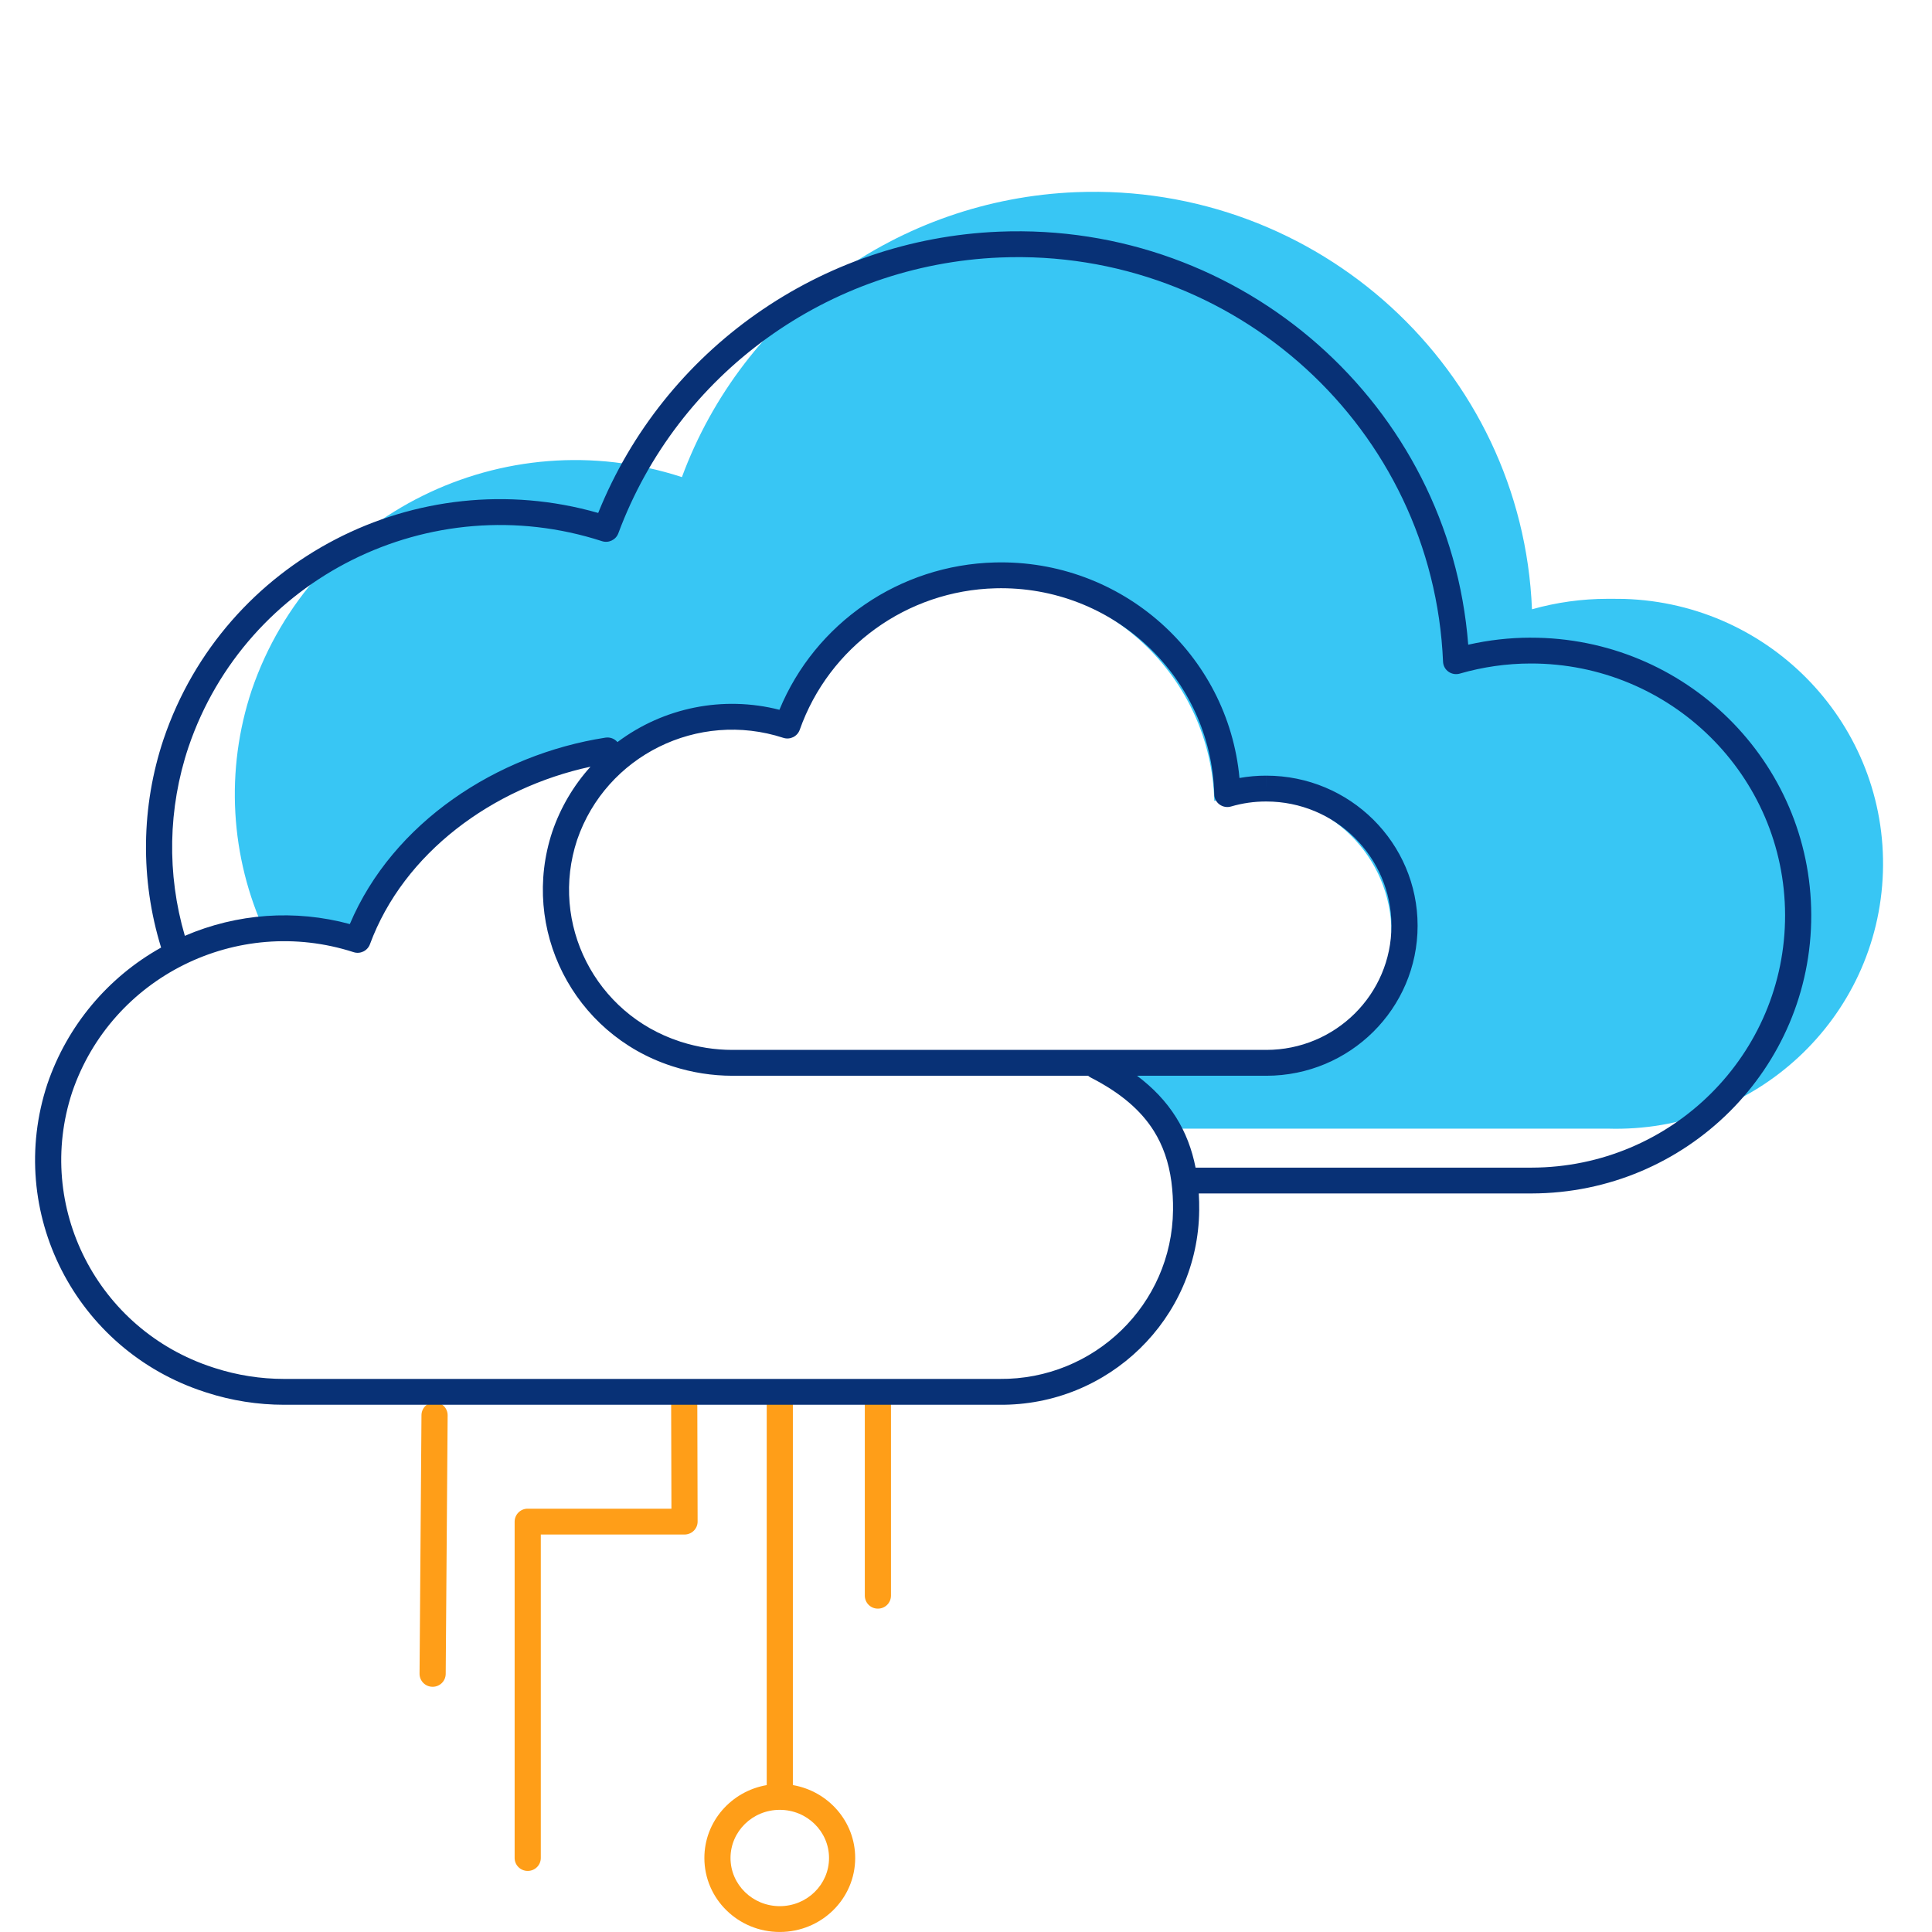
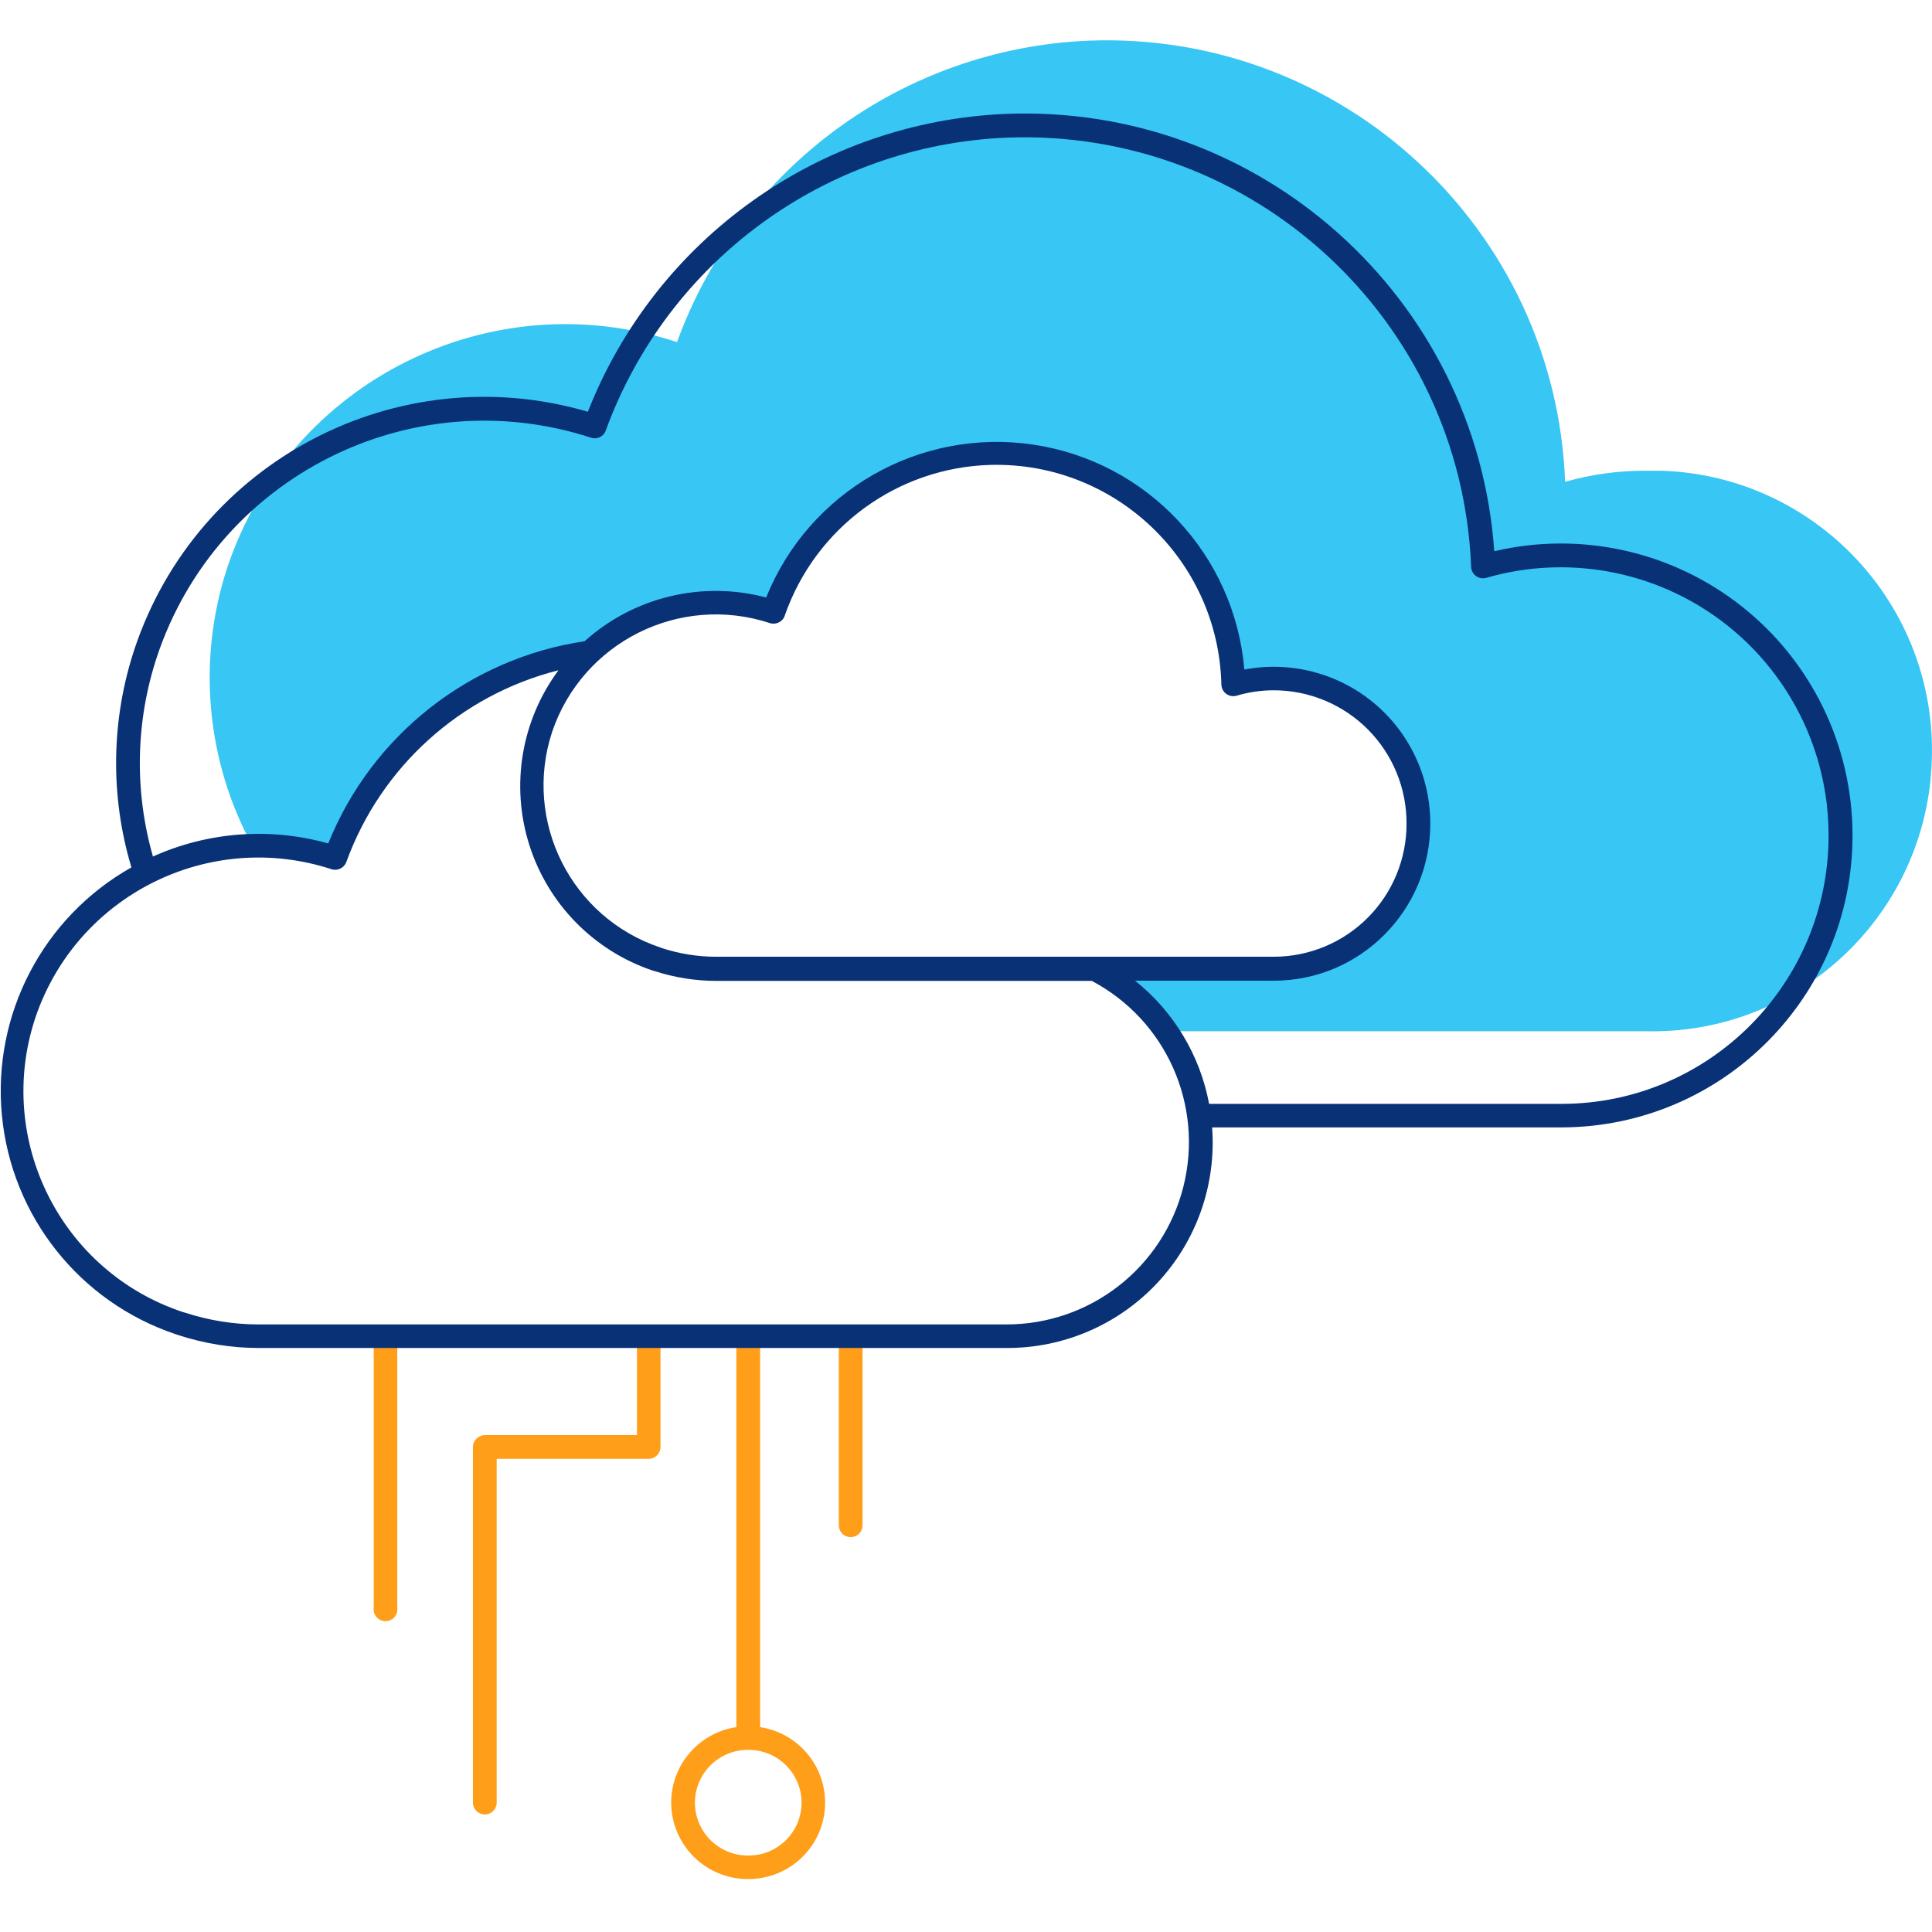
<svg xmlns="http://www.w3.org/2000/svg" id="icon-platform-adaptive-networking" viewBox="0 0 96 96">
-   <path fill-rule="evenodd" d="M76.123 30.275a13.85 13.85 0 0 1 3.75-.52h.27c.19-.002.38 0 .57.005 7.328.23 13.08 6.31 12.848 13.577-.231 7.268-6.36 12.974-13.688 12.744H58.271a9.13 9.13 0 0 0-2.398-2.93h6.397c3.795 0 6.87-3.052 6.87-6.815 0-3.763-3.075-6.814-6.87-6.814a6.8 6.8 0 0 0-1.934.275c-.16-6.16-5.323-11.026-11.534-10.869-4.671.119-8.782 3.089-10.329 7.462a8.838 8.838 0 0 0-7.932 1.248l-.616-.375a15.119 15.119 0 0 0-5.89 2.241 15.637 15.637 0 0 0-6.598 7.188 11.804 11.804 0 0 0-4.24-.312 16.385 16.385 0 0 1-.687-12.095c2.993-8.744 12.53-13.464 21.374-10.578 3.037-8.215 10.767-13.804 19.582-14.158 12.027-.482 22.171 8.797 22.657 20.726Zm-58.36 16.506.535-.371a14.91 14.91 0 0 0-.185.478 12.256 12.256 0 0 0-.35-.107Z" class="-path--shadow" fill="#38C6F4" />
-   <path fill-rule="evenodd" d="M43.622 68.88c.359 0 .65.288.65.642v9.768a.646.646 0 0 1-.65.642.646.646 0 0 1-.65-.642v-9.768c0-.354.29-.642.65-.642Zm-22.024.797a.646.646 0 0 1 .645.647l-.096 12.854a.646.646 0 0 1-.655.637.646.646 0 0 1-.645-.647l.096-12.854a.646.646 0 0 1 .655-.637Zm14.701 22.646c0-1.317 1.09-2.393 2.447-2.393s2.448 1.076 2.448 2.393c0 1.317-1.091 2.393-2.448 2.393-1.356 0-2.447-1.076-2.447-2.393Zm3.098-22.77V88.7c1.756.302 3.097 1.805 3.097 3.622 0 2.035-1.683 3.677-3.748 3.677C36.682 96 35 94.358 35 92.323c0-1.818 1.341-3.32 3.098-3.622V69.553c0-.355.29-.642.65-.642.359 0 .65.287.65.642Zm-4.748.274a.646.646 0 0 0-.651-.64c-.36 0-.65.289-.649.643l.014 5.136h-7.141a.646.646 0 0 0-.65.642v16.715c0 .354.29.642.65.642.359 0 .65-.288.65-.642V76.25h7.142a.655.655 0 0 0 .46-.189.639.639 0 0 0 .19-.455l-.015-5.779Z" class="-path--secondary" fill="#FF9E18" />
-   <path fill-rule="evenodd" d="M76.045 31.685c-1.04.002-2.077.12-3.09.35-.924-11.899-11.2-21.026-23.324-20.523-8.85.367-16.633 5.857-19.907 13.976-9.03-2.582-18.574 2.333-21.593 11.232l-.001.002a16.926 16.926 0 0 0-.125 10.362 12.303 12.303 0 0 0-5.648 6.77l-.002.005C.25 60.221 3.743 67.075 10.162 69.162l.11.036c1.242.4 2.54.604 3.845.604h35.539c5.434.052 9.877-4.274 9.931-9.657.003-.288-.003-.569-.02-.843h16.538C83.797 59.287 90.016 53.09 90 45.466c-.016-7.624-6.261-13.796-13.955-13.78ZM58.206 58.719a9.897 9.897 0 0 1 .081 1.413c-.047 4.68-3.91 8.432-8.621 8.386H14.117a11.23 11.23 0 0 1-3.443-.541l-.004-.002a13.15 13.15 0 0 1-.101-.032c-5.734-1.866-8.86-7.99-6.98-13.682 1.958-5.723 8.19-8.818 13.979-6.949a.652.652 0 0 0 .813-.39c1.675-4.545 6.098-7.778 10.961-8.825a9.314 9.314 0 0 0-1.897 3.224l-.002.006c-1.605 4.833 1.043 10.046 5.921 11.64l.078.025c.95.304 1.943.46 2.943.462h17.683c.04.035.084.065.133.09 1.47.754 2.483 1.616 3.133 2.653.448.715.74 1.541.872 2.521Zm1.201-.7h16.695c6.969-.015 12.612-5.632 12.598-12.552-.015-6.92-5.681-12.512-12.652-12.498a12.72 12.72 0 0 0-3.512.502.657.657 0 0 1-.562-.094.64.64 0 0 1-.27-.495c-.489-11.58-10.35-20.571-22.018-20.087-8.529.354-16.008 5.759-18.962 13.705a.652.652 0 0 1-.812.39c-8.519-2.756-17.689 1.81-20.548 10.237a15.656 15.656 0 0 0-.179 9.374 12.472 12.472 0 0 1 8.198-.584c2.135-5.05 7.307-8.426 12.7-9.264a.654.654 0 0 1 .598.221 9.495 9.495 0 0 1 8.048-1.605c1.78-4.31 5.97-7.2 10.706-7.321 6.306-.16 11.588 4.573 12.154 10.71.44-.079.885-.117 1.332-.116v.642l.001-.642c4.154 0 7.518 3.34 7.518 7.456 0 4.115-3.364 7.456-7.52 7.456H56.5c.798.599 1.446 1.28 1.94 2.068.47.75.787 1.579.967 2.496Zm.929-18.544c-.15-5.808-5.018-10.392-10.868-10.243-4.4.111-8.273 2.91-9.73 7.032a.652.652 0 0 1-.818.398c-4.235-1.379-8.803.879-10.242 5.068-1.381 4.164.902 8.647 5.095 10.017l.027.01.039.012h.002c.823.264 1.681.399 2.546.4H62.92c3.433 0 6.22-2.76 6.22-6.171 0-3.411-2.787-6.172-6.22-6.172h-.002a6.142 6.142 0 0 0-1.747.248.657.657 0 0 1-.568-.096.64.64 0 0 1-.267-.503Z" class="-path--primary" fill="#083176" />
+   <path class="-path--shadow" fill="#38C6F4" d="M57.95 51.24a9.6 9.6 0 0 0-3.47-3.05l-.07-.05h8.89a7.2 7.2 0 0 0 7.18-7.2 7.2 7.2 0 0 0-9.2-6.93 11.78 11.78 0 0 0-12.06-11.5 11.76 11.76 0 0 0-10.79 7.9 9.16 9.16 0 0 0-9.26 2.14l-.17-.1a15.75 15.75 0 0 0-12.34 10.18 12.24 12.24 0 0 0-4.12-.6 17.54 17.54 0 0 1-1.24-13.85A17.72 17.72 0 0 1 33.64 17 22.78 22.78 0 0 1 54.1 2.02a22.81 22.81 0 0 1 23.67 21.92c1.28-.36 2.6-.55 3.92-.55h.88a13.9 13.9 0 0 1 13.42 14.37 13.9 13.9 0 0 1-14.3 13.48H57.95Z" />
+   <path class="-path--secondary" fill="#FF9E18" d="M36.59 66.39h1.18v19.43A3.8 3.8 0 0 1 41 89.57c0 2.1-1.7 3.8-3.82 3.8a3.81 3.81 0 0 1-3.83-3.8 3.8 3.8 0 0 1 3.24-3.75V66.39Zm5.1 0h1.17v9.4a.59.59 0 1 1-1.18 0v-9.4Zm-23.12 0h1.17v13.5a.59.59 0 1 1-1.17 0V66.4Zm13.08 0h1.17v5.5c0 .33-.26.6-.59.6h-7.55v17.08a.59.59 0 1 1-1.18 0V71.9c0-.32.27-.59.6-.59h7.55V66.4Zm8.18 23.18a2.63 2.63 0 0 0-2.65-2.62 2.63 2.63 0 0 0-2.65 2.62 2.63 2.63 0 0 0 2.65 2.63 2.63 2.63 0 0 0 2.65-2.63Z" />
+   <path class="-path--primary" fill="#083176" d="M29.05 31.86a9.75 9.75 0 0 1 9.02-2.17 12.35 12.35 0 0 1 23.76 3.58 7.78 7.78 0 0 1 9.24 7.66c0 4.3-3.48 7.8-7.77 7.8h-6.9a10.24 10.24 0 0 1 3.68 6.12h17.53c7.33-.01 13.27-6 13.25-13.36a13.31 13.31 0 0 0-17-12.78.59.59 0 0 1-.76-.54A22.23 22.23 0 0 0 50 6.84a22.2 22.2 0 0 0-19.9 14.55c-.1.3-.43.46-.73.36A17.14 17.14 0 0 0 7.8 32.63a16.85 16.85 0 0 0-.2 9.93 12.8 12.8 0 0 1 8.71-.65 16.34 16.34 0 0 1 12.75-10.05Zm-1.32 1.45a15.17 15.17 0 0 0-10.52 9.52c-.11.3-.44.46-.74.36a11.7 11.7 0 0 0-14.72 7.4A11.57 11.57 0 0 0 9.1 65.2l.11.03c1.17.38 2.4.58 3.63.58h37.14a9.06 9.06 0 0 0 4.27-17.07H35.57a9.96 9.96 0 0 1-3.05-.49l-.08-.02a9.67 9.67 0 0 1-4.7-14.91Zm32.5 22.72a10.2 10.2 0 0 1-10.26 10.95H12.85c-1.36 0-2.7-.22-3.99-.64l-.12-.04a12.75 12.75 0 0 1-2.21-23.2 18.03 18.03 0 0 1 .15-10.84 18.32 18.32 0 0 1 22.53-11.8 23.38 23.38 0 0 1 20.75-14.8 23.4 23.4 0 0 1 24.29 21.73 14.49 14.49 0 0 1 17.8 14.1A14.49 14.49 0 0 1 77.6 56.02H60.24ZM63.3 34.3c-.63 0-1.25.09-1.86.27a.59.59 0 0 1-.75-.55A11.19 11.19 0 0 0 49.24 23.1c-4.64.12-8.72 3.1-10.25 7.5-.1.3-.44.46-.74.36a8.59 8.59 0 0 0-10.82 5.42 8.5 8.5 0 0 0 5.38 10.7l.08.03c.86.28 1.77.43 2.68.43H63.3a6.6 6.6 0 0 0 6.59-6.62 6.6 6.6 0 0 0-6.6-6.62Z" />
</svg>
